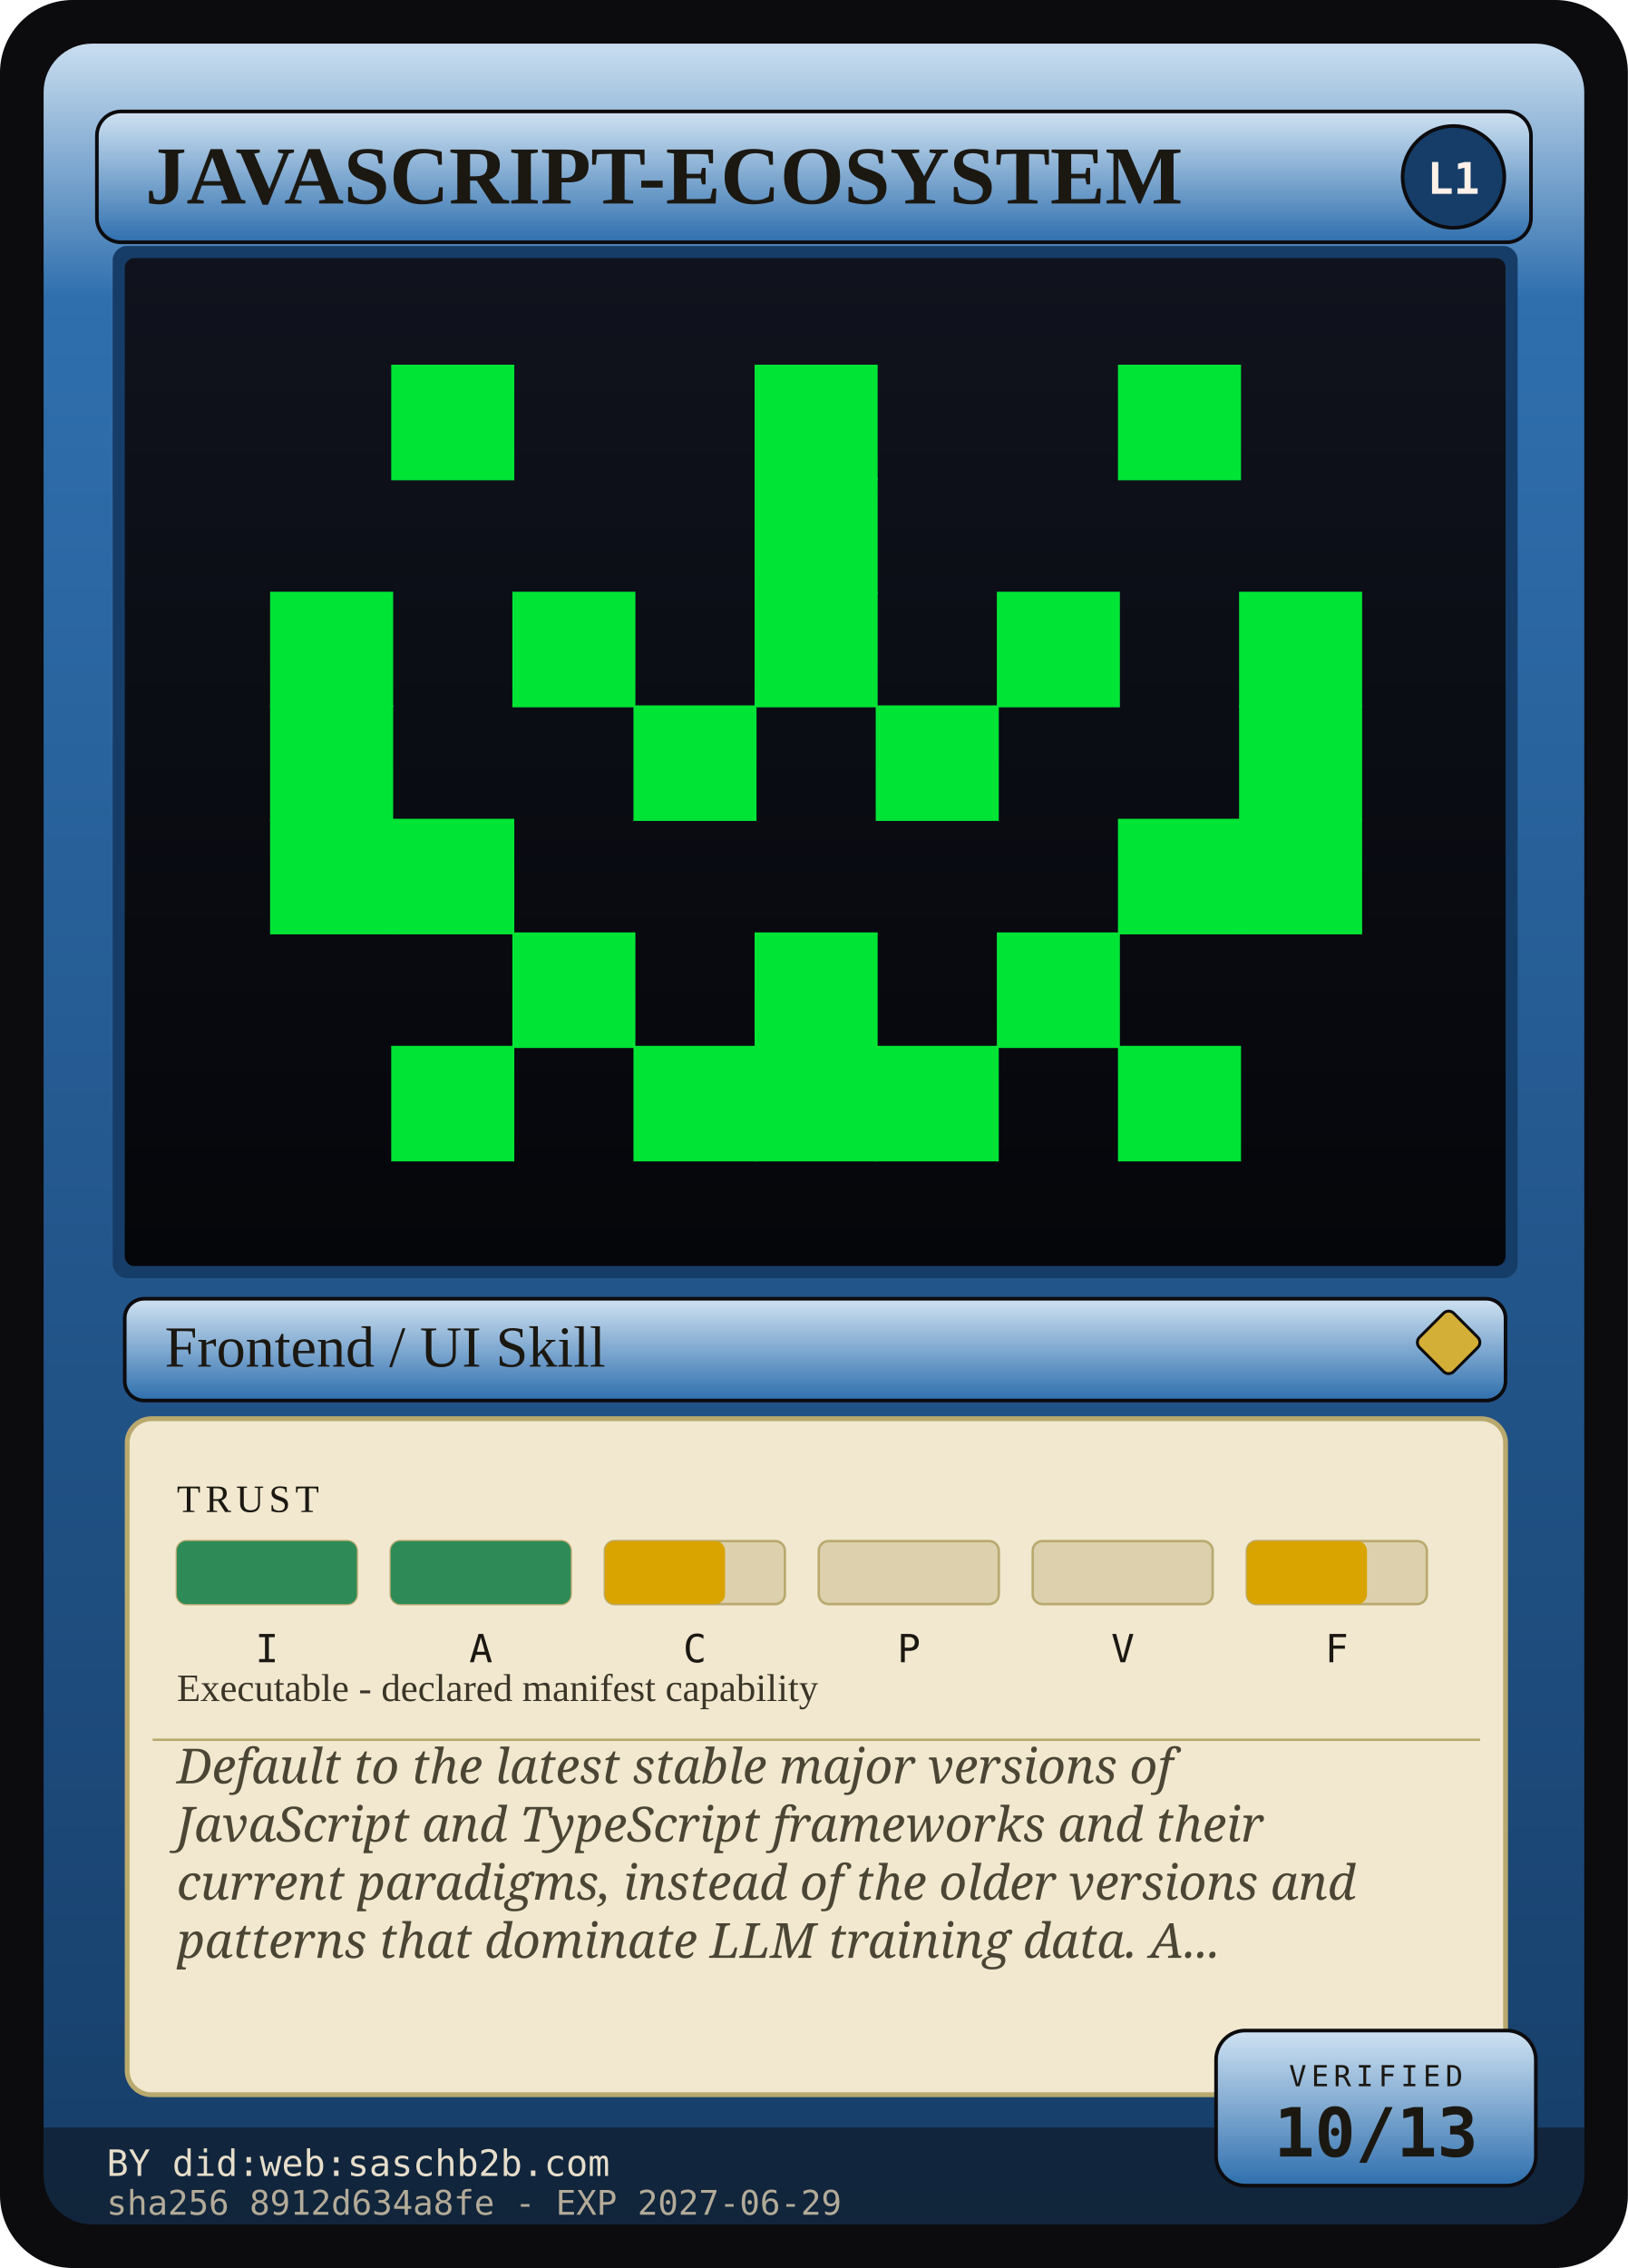
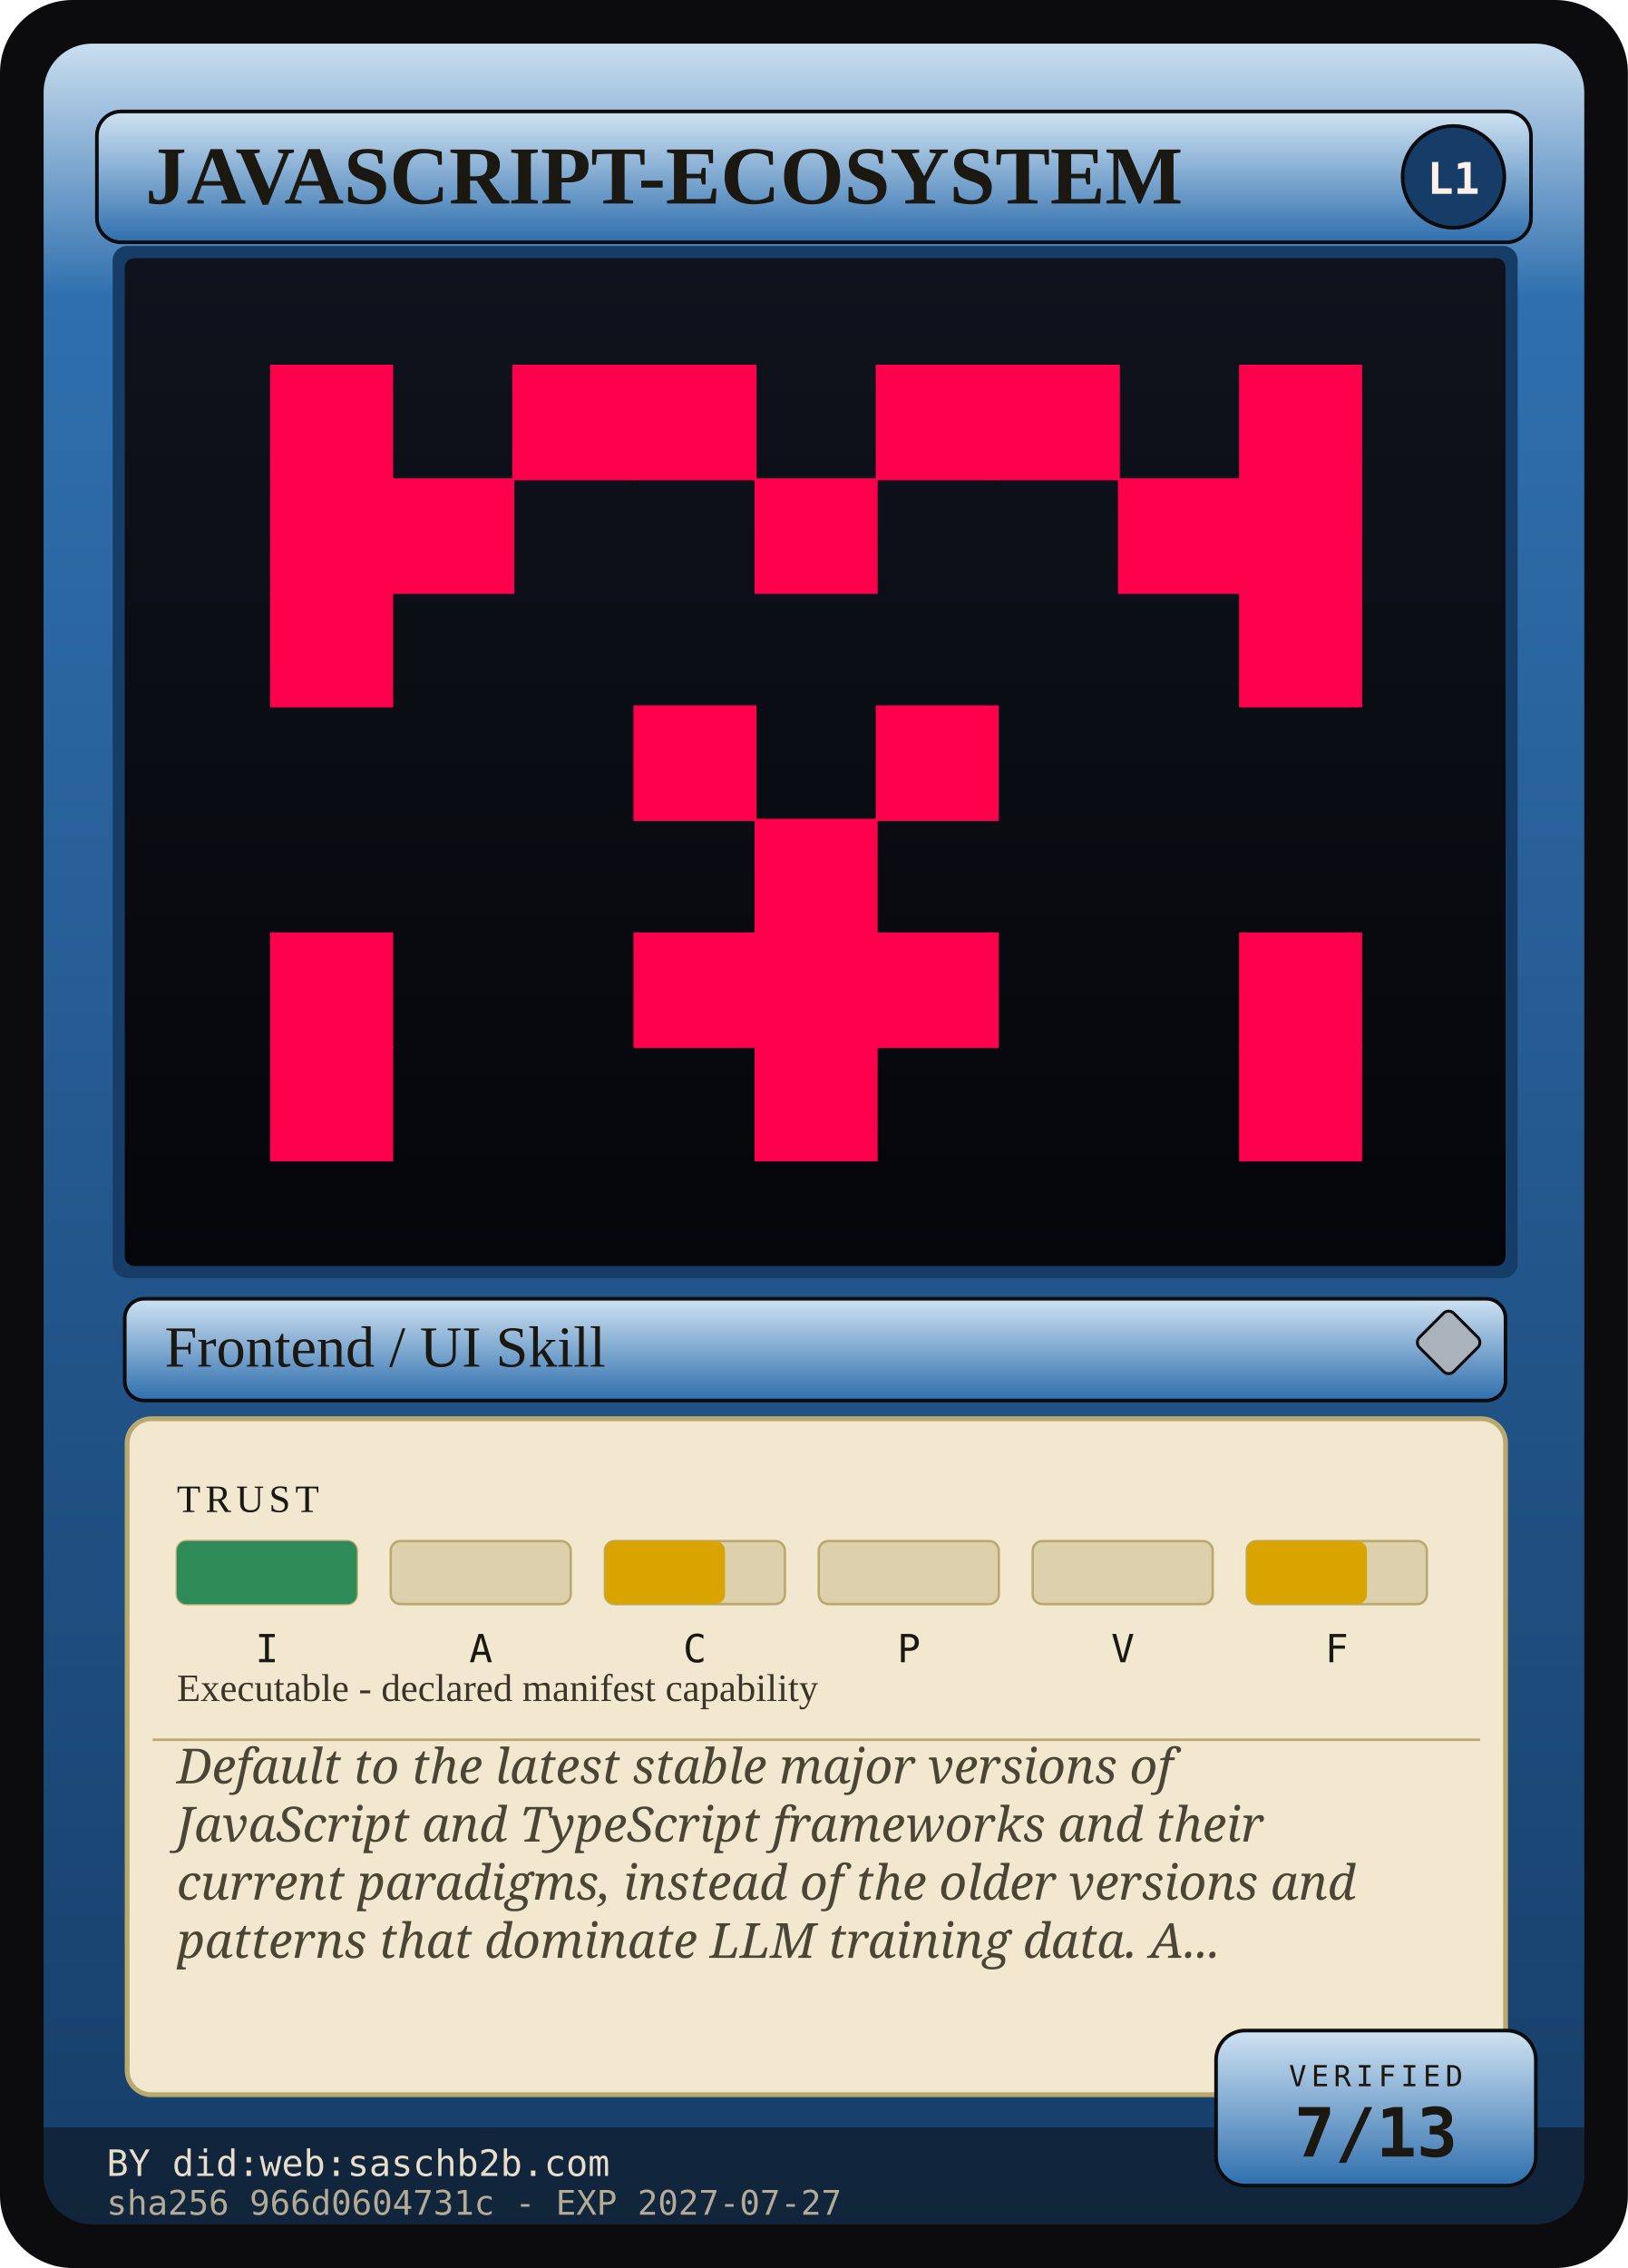
<svg xmlns="http://www.w3.org/2000/svg" width="672" height="936" viewBox="0 0 672 936" font-family="Georgia,'Times New Roman',serif">
  <defs>
    <linearGradient id="frame" x1="0" y1="0" x2="0" y2="1">
      <stop offset="0" stop-color="#cfe2f2" />
      <stop offset="0.12" stop-color="#2f6fae" />
      <stop offset="1" stop-color="#163d68" />
    </linearGradient>
    <linearGradient id="plate" x1="0" y1="0" x2="0" y2="1">
      <stop offset="0" stop-color="#cfe2f2" />
      <stop offset="1" stop-color="#2f6fae" />
    </linearGradient>
    <linearGradient id="art" x1="0" y1="0" x2="0" y2="1">
      <stop offset="0" stop-color="#10131d" />
      <stop offset="1" stop-color="#05060a" />
    </linearGradient>
    <clipPath id="scr">
      <rect x="51.5" y="106.5" width="570" height="416" rx="4" />
    </clipPath>
  </defs>
  <rect x="0" y="0" width="672" height="936" rx="30" fill="#0c0b0e" />
  <rect x="18" y="18" width="636" height="900" rx="20" fill="url(#frame)" />
  <rect x="40" y="46" width="592" height="54" rx="10" fill="url(#plate)" stroke="#0c0b0e" stroke-width="1.5" />
  <text x="60" y="84" font-size="34" font-weight="bold" fill="#1b1812">JAVASCRIPT-ECOSYSTEM</text>
  <circle cx="600" cy="73" r="21" fill="#163d68" stroke="#0c0b0e" stroke-width="1.5" />
  <text x="600" y="80" font-size="18" font-weight="bold" fill="#fff1e8" text-anchor="middle" font-family="ui-monospace,monospace">L1</text>
  <rect x="46.5" y="101.5" width="580" height="426" rx="6" fill="#163d68" />
  <g clip-path="url(#scr)">
    <rect x="51.5" y="106.5" width="570" height="416" fill="url(#art)" />
-     <rect x="161.5" y="150.5" width="50.8" height="47.7" fill="#00e436" />
-     <rect x="461.5" y="150.5" width="50.8" height="47.7" fill="#00e436" />
-     <rect x="311.5" y="150.5" width="50.8" height="47.7" fill="#00e436" />
-     <rect x="311.5" y="197.4" width="50.8" height="47.7" fill="#00e436" />
-     <rect x="111.5" y="244.2" width="50.8" height="47.7" fill="#00e436" />
-     <rect x="511.5" y="244.2" width="50.8" height="47.7" fill="#00e436" />
-     <rect x="211.5" y="244.2" width="50.8" height="47.7" fill="#00e436" />
-     <rect x="411.5" y="244.2" width="50.8" height="47.7" fill="#00e436" />
-     <rect x="311.5" y="244.2" width="50.8" height="47.7" fill="#00e436" />
-     <rect x="111.5" y="291.1" width="50.8" height="47.7" fill="#00e436" />
-     <rect x="511.5" y="291.1" width="50.8" height="47.7" fill="#00e436" />
-     <rect x="261.5" y="291.1" width="50.8" height="47.7" fill="#00e436" />
-     <rect x="361.5" y="291.1" width="50.8" height="47.7" fill="#00e436" />
-     <rect x="111.5" y="337.9" width="50.8" height="47.7" fill="#00e436" />
-     <rect x="511.5" y="337.9" width="50.8" height="47.7" fill="#00e436" />
-     <rect x="161.5" y="337.9" width="50.8" height="47.7" fill="#00e436" />
-     <rect x="461.5" y="337.9" width="50.8" height="47.7" fill="#00e436" />
-     <rect x="211.5" y="384.8" width="50.8" height="47.7" fill="#00e436" />
-     <rect x="411.5" y="384.8" width="50.8" height="47.7" fill="#00e436" />
-     <rect x="311.5" y="384.8" width="50.8" height="47.7" fill="#00e436" />
-     <rect x="161.5" y="431.6" width="50.8" height="47.7" fill="#00e436" />
-     <rect x="461.5" y="431.6" width="50.8" height="47.7" fill="#00e436" />
-     <rect x="261.5" y="431.6" width="50.8" height="47.7" fill="#00e436" />
-     <rect x="361.5" y="431.6" width="50.8" height="47.7" fill="#00e436" />
-     <rect x="311.5" y="431.6" width="50.8" height="47.7" fill="#00e436" />
+     <rect x="111.5" y="150.5" width="50.8" height="47.7" fill="#ff004d" />
+     <rect x="511.5" y="150.5" width="50.8" height="47.7" fill="#ff004d" />
+     <rect x="211.5" y="150.5" width="50.8" height="47.7" fill="#ff004d" />
+     <rect x="411.5" y="150.5" width="50.8" height="47.7" fill="#ff004d" />
+     <rect x="261.5" y="150.5" width="50.8" height="47.7" fill="#ff004d" />
+     <rect x="361.5" y="150.5" width="50.8" height="47.7" fill="#ff004d" />
+     <rect x="111.5" y="197.4" width="50.8" height="47.7" fill="#ff004d" />
+     <rect x="511.5" y="197.4" width="50.8" height="47.7" fill="#ff004d" />
+     <rect x="161.5" y="197.4" width="50.8" height="47.7" fill="#ff004d" />
+     <rect x="461.5" y="197.4" width="50.8" height="47.7" fill="#ff004d" />
+     <rect x="311.5" y="197.4" width="50.8" height="47.7" fill="#ff004d" />
+     <rect x="111.5" y="244.2" width="50.8" height="47.7" fill="#ff004d" />
+     <rect x="511.5" y="244.2" width="50.8" height="47.7" fill="#ff004d" />
+     <rect x="261.5" y="291.1" width="50.8" height="47.7" fill="#ff004d" />
+     <rect x="361.5" y="291.1" width="50.8" height="47.7" fill="#ff004d" />
+     <rect x="311.5" y="337.9" width="50.8" height="47.7" fill="#ff004d" />
+     <rect x="111.5" y="384.8" width="50.8" height="47.7" fill="#ff004d" />
+     <rect x="511.5" y="384.8" width="50.8" height="47.7" fill="#ff004d" />
+     <rect x="261.5" y="384.8" width="50.8" height="47.7" fill="#ff004d" />
+     <rect x="361.5" y="384.8" width="50.8" height="47.7" fill="#ff004d" />
+     <rect x="311.5" y="384.8" width="50.8" height="47.7" fill="#ff004d" />
+     <rect x="111.5" y="431.6" width="50.8" height="47.7" fill="#ff004d" />
+     <rect x="511.5" y="431.6" width="50.8" height="47.7" fill="#ff004d" />
+     <rect x="311.5" y="431.6" width="50.8" height="47.7" fill="#ff004d" />
  </g>
  <rect x="51.5" y="536" width="570" height="42" rx="8" fill="url(#plate)" stroke="#0c0b0e" stroke-width="1.5" />
  <text x="68" y="564" font-size="24" fill="#1b1812">Frontend / UI Skill</text>
-   <rect x="588" y="544" width="20" height="20" rx="3" transform="rotate(45 598 554)" fill="#d4af37" stroke="#0c0b0e" stroke-width="1.2" />
+   <rect x="588" y="544" width="20" height="20" rx="3" transform="rotate(45 598 554)" fill="#aab2bb" stroke="#0c0b0e" stroke-width="1.2" />
  <rect x="52.5" y="585.5" width="569" height="279" rx="10" fill="#f1e8cf" stroke="#b9a96e" stroke-width="2" />
  <text x="73" y="624" font-size="16" letter-spacing="2" fill="#1b1812">TRUST</text>
  <rect x="73.0" y="636" width="74.3" height="26" rx="4" fill="#ddd0ad" stroke="#b9a96e" stroke-width="1" />
  <rect x="73.0" y="636" width="74.3" height="26" rx="4" fill="#2e8b57" />
  <text x="110.2" y="686" font-size="16" fill="#1b1812" text-anchor="middle" font-family="ui-monospace,monospace">I</text>
  <rect x="161.3" y="636" width="74.3" height="26" rx="4" fill="#ddd0ad" stroke="#b9a96e" stroke-width="1" />
-   <rect x="161.3" y="636" width="74.3" height="26" rx="4" fill="#2e8b57" />
+   <rect x="161.3" y="636" width="0.0" height="26" rx="4" fill="#8a8378" />
  <text x="198.5" y="686" font-size="16" fill="#1b1812" text-anchor="middle" font-family="ui-monospace,monospace">A</text>
  <rect x="249.7" y="636" width="74.3" height="26" rx="4" fill="#ddd0ad" stroke="#b9a96e" stroke-width="1" />
  <rect x="249.7" y="636" width="49.6" height="26" rx="4" fill="#d9a300" />
  <text x="286.8" y="686" font-size="16" fill="#1b1812" text-anchor="middle" font-family="ui-monospace,monospace">C</text>
  <rect x="338.0" y="636" width="74.3" height="26" rx="4" fill="#ddd0ad" stroke="#b9a96e" stroke-width="1" />
  <rect x="338.0" y="636" width="0.0" height="26" rx="4" fill="#8a8378" />
  <text x="375.2" y="686" font-size="16" fill="#1b1812" text-anchor="middle" font-family="ui-monospace,monospace">P</text>
  <rect x="426.3" y="636" width="74.3" height="26" rx="4" fill="#ddd0ad" stroke="#b9a96e" stroke-width="1" />
  <rect x="426.3" y="636" width="0.0" height="26" rx="4" fill="#8a8378" />
  <text x="463.5" y="686" font-size="16" fill="#1b1812" text-anchor="middle" font-family="ui-monospace,monospace">V</text>
  <rect x="514.7" y="636" width="74.3" height="26" rx="4" fill="#ddd0ad" stroke="#b9a96e" stroke-width="1" />
  <rect x="514.7" y="636" width="49.6" height="26" rx="4" fill="#d9a300" />
  <text x="551.8" y="686" font-size="16" fill="#1b1812" text-anchor="middle" font-family="ui-monospace,monospace">F</text>
  <text x="73" y="702" font-size="16" fill="#3a3528">Executable - declared manifest capability</text>
  <line x1="63" y1="718" x2="611" y2="718" stroke="#b9a96e" stroke-width="1" />
  <text x="73" y="736" font-size="20" font-style="italic" fill="#4a4534" font-family="Georgia,serif">Default to the latest stable major versions of</text>
  <text x="73" y="760" font-size="20" font-style="italic" fill="#4a4534" font-family="Georgia,serif">JavaScript and TypeScript frameworks and their</text>
  <text x="73" y="784" font-size="20" font-style="italic" fill="#4a4534" font-family="Georgia,serif">current paradigms, instead of the older versions and</text>
  <text x="73" y="808" font-size="20" font-style="italic" fill="#4a4534" font-family="Georgia,serif">patterns that dominate LLM training data. A...</text>
  <rect x="18" y="878" width="636" height="40" fill="#0c0b0e" opacity="0.5" />
  <text x="44" y="898" font-size="15" fill="#e6ddca" font-family="ui-monospace,monospace">BY did:web:saschb2b.com</text>
-   <text x="44" y="914" font-size="14" fill="#b3ab98" font-family="ui-monospace,monospace">sha256 8912d634a8fe - EXP 2027-06-29</text>
+   <text x="44" y="914" font-size="14" fill="#b3ab98" font-family="ui-monospace,monospace">sha256 966d0604731c - EXP 2027-07-27</text>
  <rect x="502" y="838" width="132" height="64" rx="12" fill="url(#plate)" stroke="#0c0b0e" stroke-width="1.5" />
  <text x="568" y="861" font-size="12" letter-spacing="2" fill="#1b1812" text-anchor="middle" font-family="ui-monospace,monospace">VERIFIED</text>
-   <text x="568" y="890" font-size="28" font-weight="bold" fill="#1b1812" text-anchor="middle" font-family="ui-monospace,monospace">10/13</text>
+   <text x="568" y="890" font-size="28" font-weight="bold" fill="#1b1812" text-anchor="middle" font-family="ui-monospace,monospace">7/13</text>
</svg>
